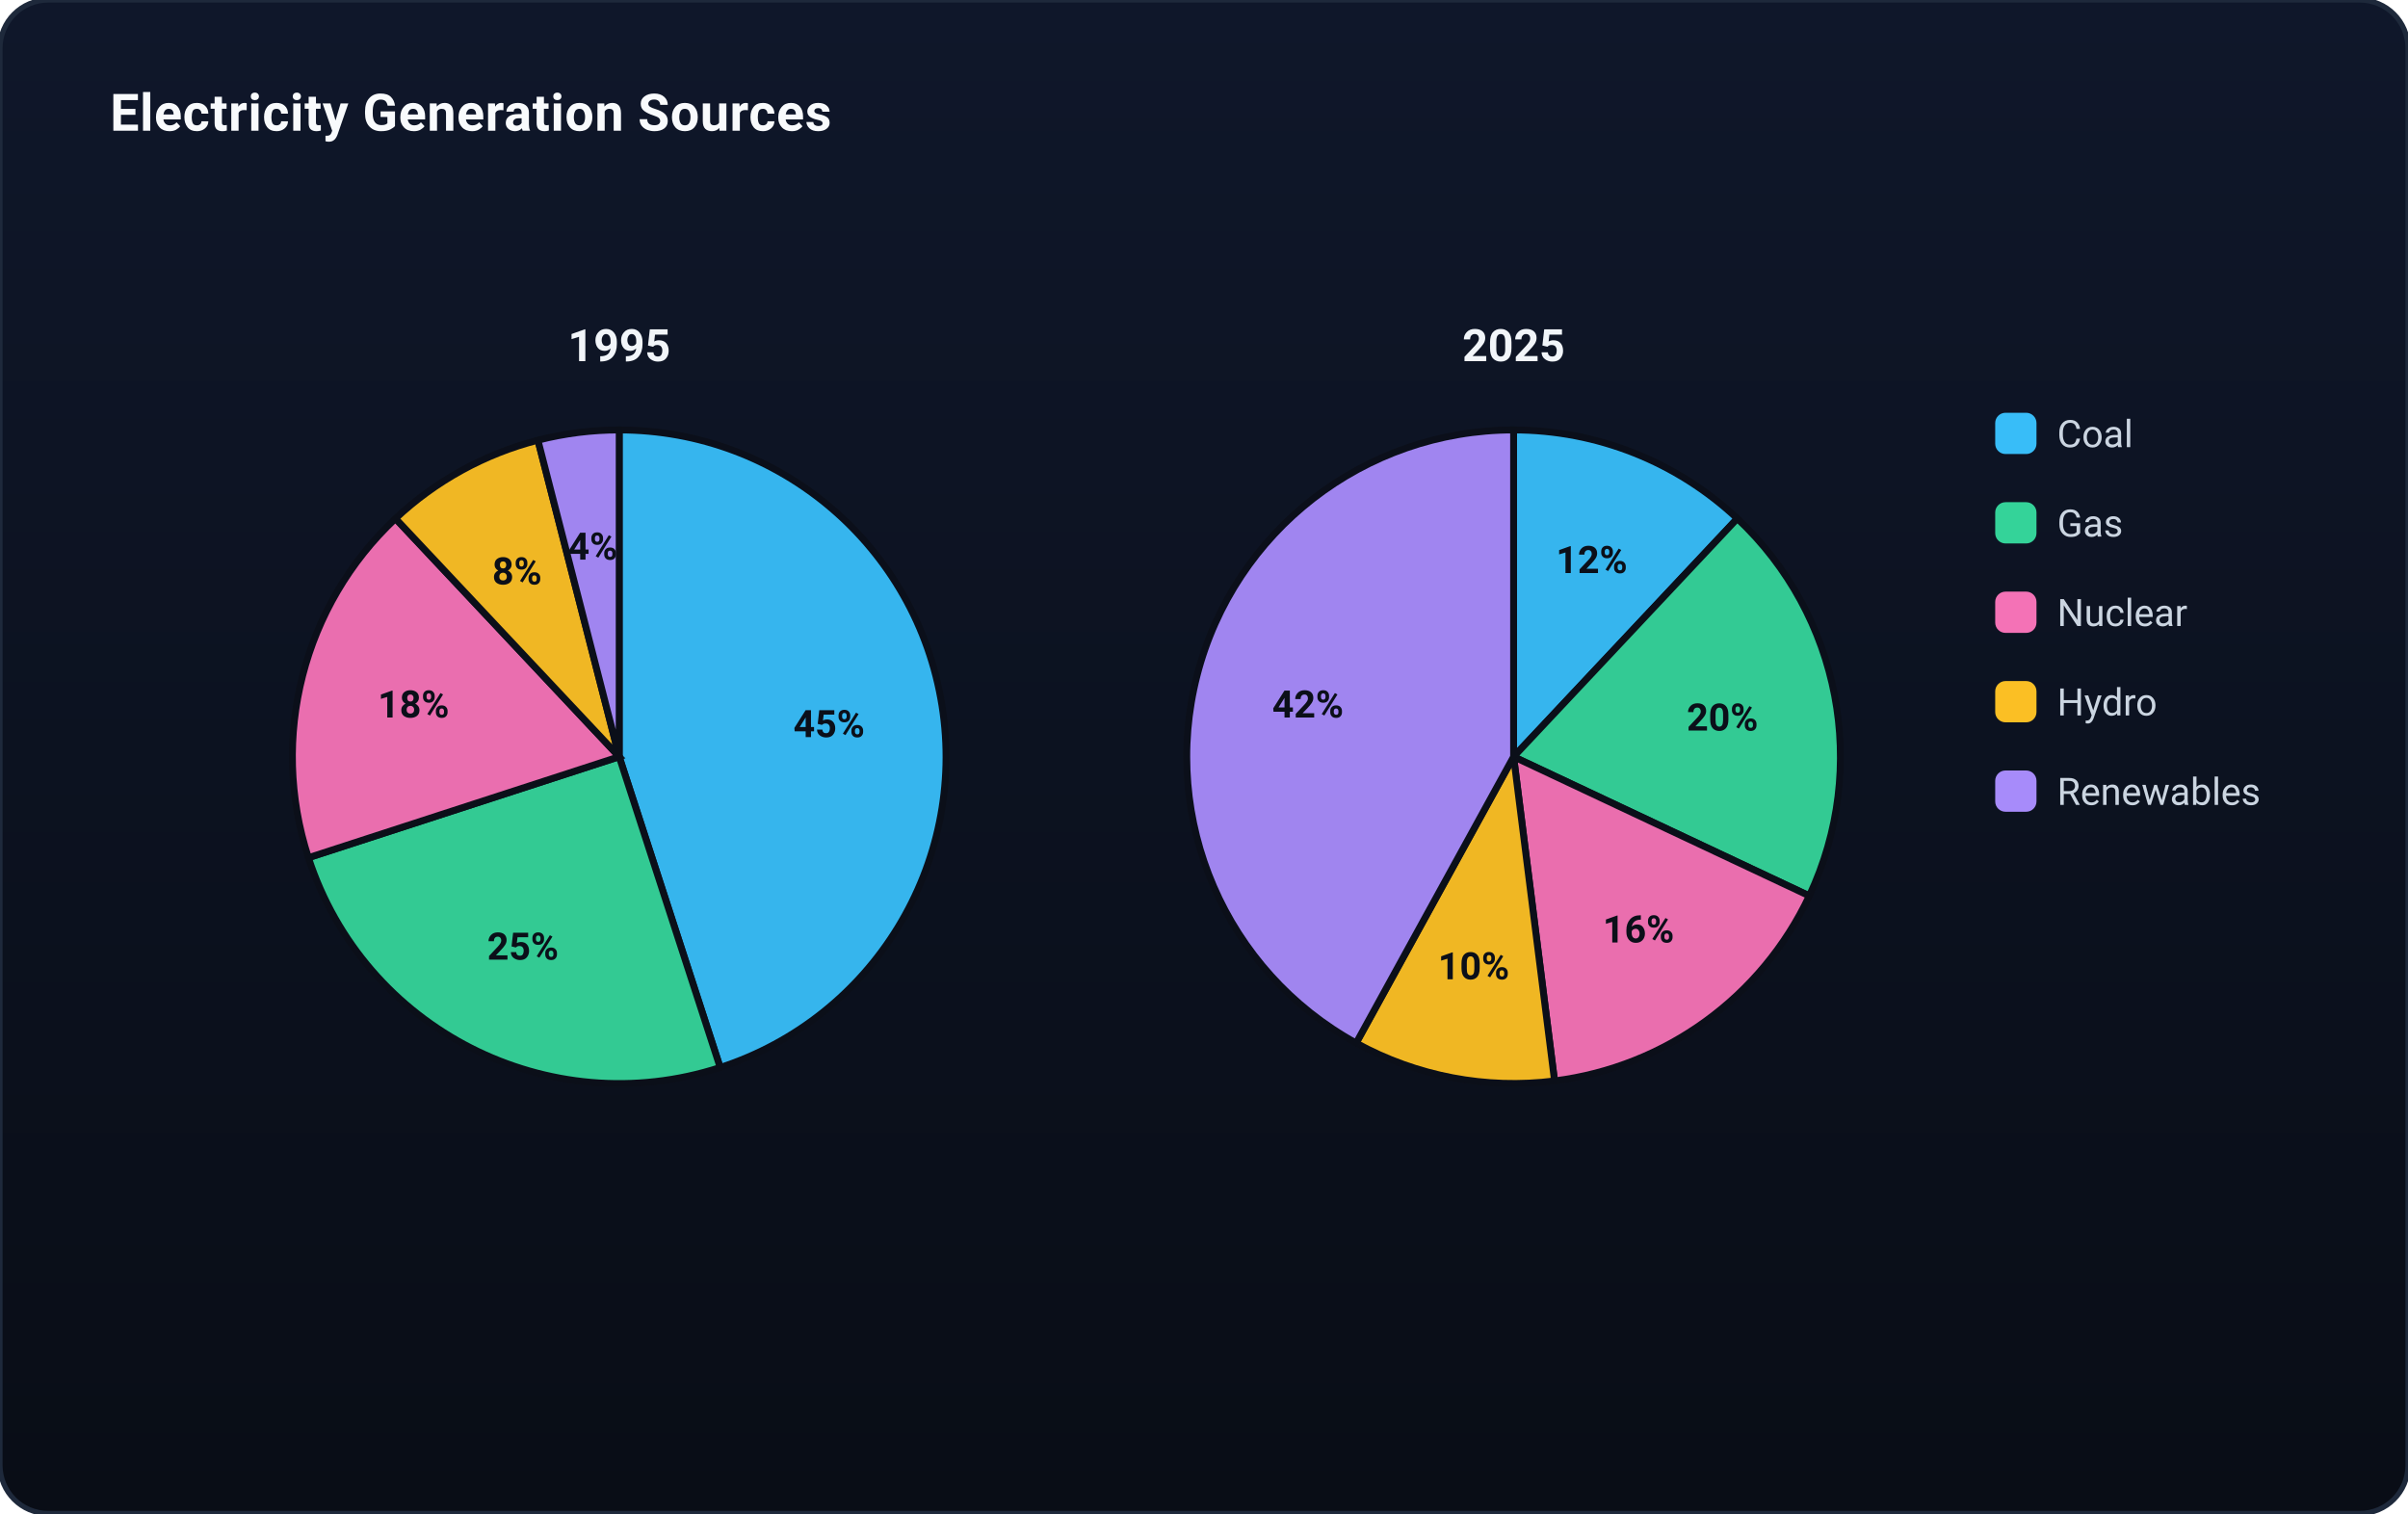
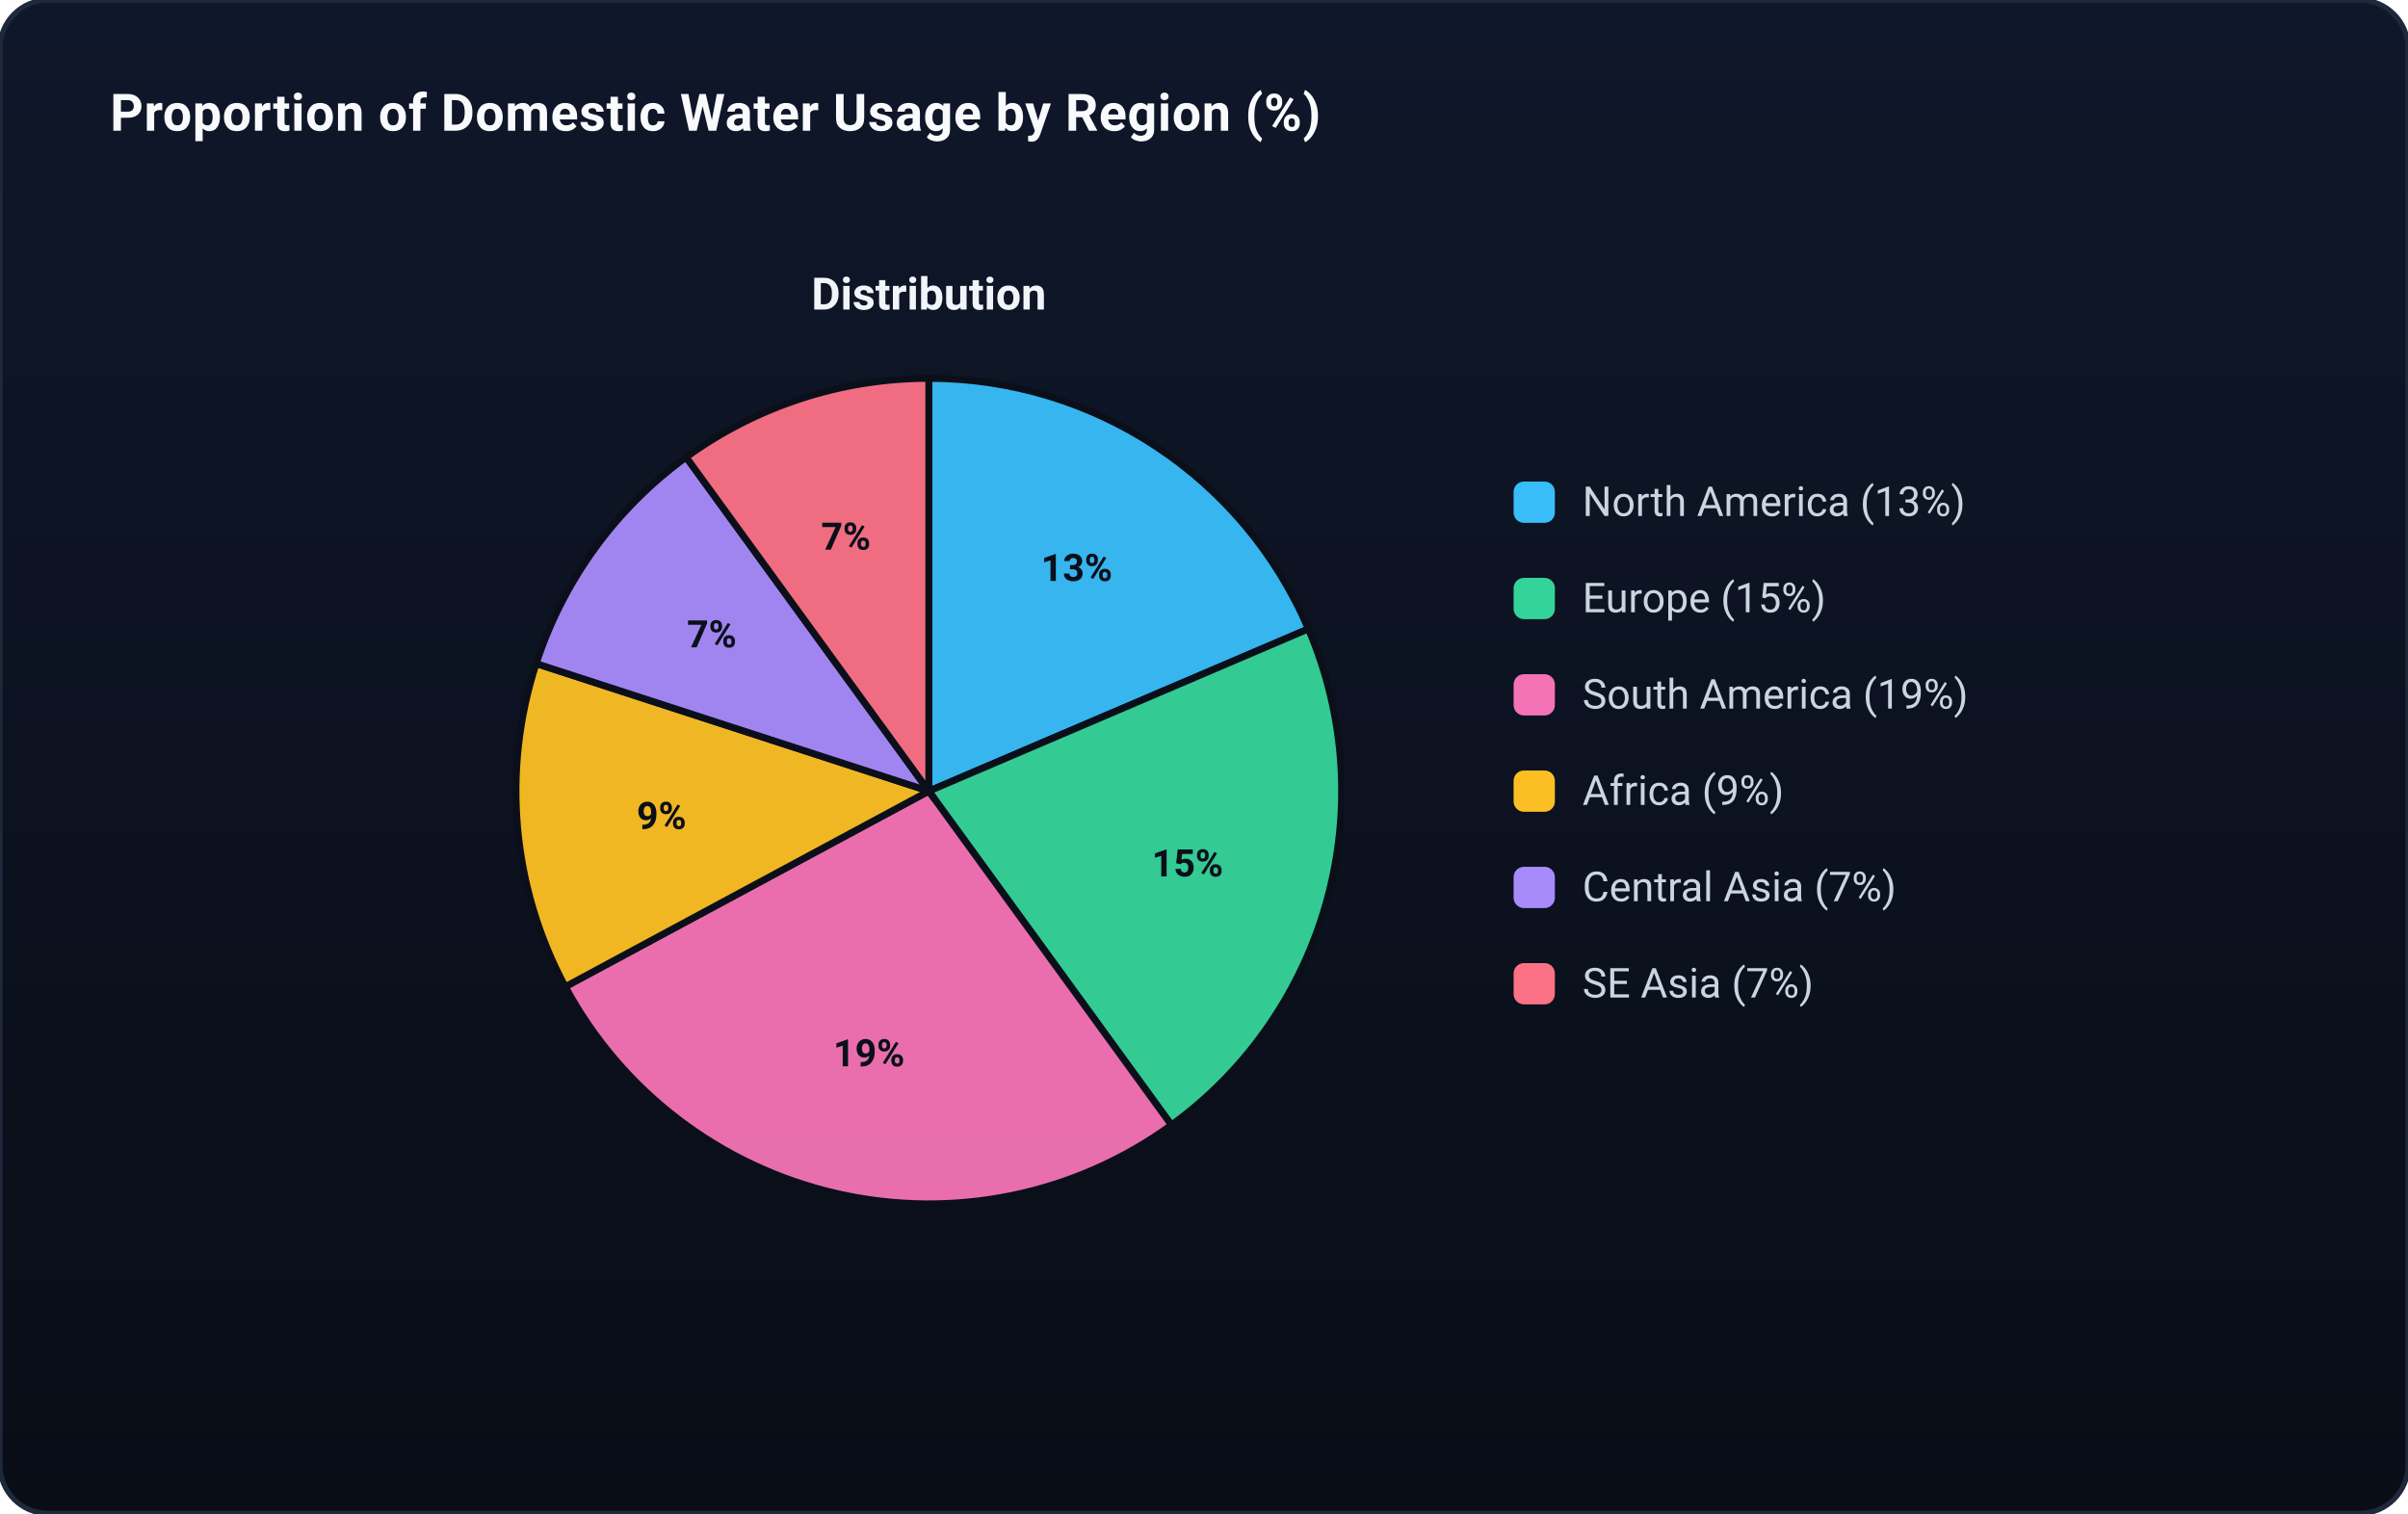
<svg xmlns="http://www.w3.org/2000/svg" viewBox="0 0 700 440" width="100%" height="100%" style="font-family: -apple-system, BlinkMacSystemFont, 'Segoe UI', Roboto, Helvetica, Arial, sans-serif; background: #0b0f19;">
  <defs>
    <linearGradient id="bgGrad" x1="0" y1="0" x2="0" y2="1">
      <stop offset="0%" stop-color="#0f172a" />
      <stop offset="100%" stop-color="#090d16" />
    </linearGradient>
    <filter id="shadow" x="-5%" y="-5%" width="110%" height="115%">
      <feDropShadow dx="0" dy="4" stdDeviation="6" flood-color="#000000" flood-opacity="0.4" />
    </filter>
    <marker id="arrow" viewBox="0 0 10 10" refX="6" refY="5" markerWidth="6" markerHeight="6" orient="auto-start-reverse">
      <path d="M 0 1 L 8 5 L 0 9 z" fill="#38bdf8" />
    </marker>
    <marker id="arrow-emerald" viewBox="0 0 10 10" refX="6" refY="5" markerWidth="6" markerHeight="6" orient="auto-start-reverse">
      <path d="M 0 1 L 8 5 L 0 9 z" fill="#34d399" />
    </marker>
  </defs>
  <rect width="700" height="440" rx="14" fill="url(#bgGrad)" stroke="#1e293b" stroke-width="1.5" />
-   <text x="32" y="38" fill="#f8fafc" font-size="15" font-weight="700" letter-spacing="0.2">Electricity Generation Sources</text>
-   <text x="180" y="105" fill="#f1f5f9" font-size="13" font-weight="600" text-anchor="middle">1995</text>
-   <path d="M 180 220 L 180.00 125.00 A 95 95 0 0 1 209.36 310.35 Z" fill="#38bdf8" stroke="#0b0f19" stroke-width="2" opacity="0.95" />
-   <text x="241.0" y="214.3" fill="#0b0f19" font-size="11" font-weight="700" text-anchor="middle">45%</text>
-   <path d="M 180 220 L 209.36 310.35 A 95 95 0 0 1 89.65 249.36 Z" fill="#34d399" stroke="#0b0f19" stroke-width="2" opacity="0.95" />
-   <text x="152.0" y="279.0" fill="#0b0f19" font-size="11" font-weight="700" text-anchor="middle">25%</text>
-   <path d="M 180 220 L 89.65 249.36 A 95 95 0 0 1 114.97 150.75 Z" fill="#f472b6" stroke="#0b0f19" stroke-width="2" opacity="0.95" />
-   <text x="120.2" y="208.6" fill="#0b0f19" font-size="11" font-weight="700" text-anchor="middle">18%</text>
-   <path d="M 180 220 L 114.97 150.75 A 95 95 0 0 1 156.37 127.98 Z" fill="#fbbf24" stroke="#0b0f19" stroke-width="2" opacity="0.95" />
-   <text x="150.3" y="169.9" fill="#0b0f19" font-size="11" font-weight="700" text-anchor="middle">8%</text>
-   <path d="M 180 220 L 156.37 127.98 A 95 95 0 0 1 180.00 125.00 Z" fill="#a78bfa" stroke="#0b0f19" stroke-width="2" opacity="0.95" />
-   <text x="172.3" y="162.7" fill="#0b0f19" font-size="11" font-weight="700" text-anchor="middle">4%</text>
-   <text x="440" y="105" fill="#f1f5f9" font-size="13" font-weight="600" text-anchor="middle">2025</text>
-   <path d="M 440 220 L 440.00 125.00 A 95 95 0 0 1 505.03 150.75 Z" fill="#38bdf8" stroke="#0b0f19" stroke-width="2" opacity="0.95" />
-   <text x="462.7" y="166.6" fill="#0b0f19" font-size="11" font-weight="700" text-anchor="middle">12%</text>
-   <path d="M 440 220 L 505.03 150.75 A 95 95 0 0 1 525.96 260.45 Z" fill="#34d399" stroke="#0b0f19" stroke-width="2" opacity="0.95" />
-   <text x="500.7" y="212.4" fill="#0b0f19" font-size="11" font-weight="700" text-anchor="middle">20%</text>
-   <path d="M 440 220 L 525.96 260.45 A 95 95 0 0 1 451.91 314.25 Z" fill="#f472b6" stroke="#0b0f19" stroke-width="2" opacity="0.95" />
-   <text x="476.3" y="274.0" fill="#0b0f19" font-size="11" font-weight="700" text-anchor="middle">16%</text>
-   <path d="M 440 220 L 451.91 314.25 A 95 95 0 0 1 394.23 303.25 Z" fill="#fbbf24" stroke="#0b0f19" stroke-width="2" opacity="0.95" />
-   <text x="428.4" y="284.7" fill="#0b0f19" font-size="11" font-weight="700" text-anchor="middle">10%</text>
-   <path d="M 440 220 L 394.23 303.25 A 95 95 0 0 1 440.00 125.00 Z" fill="#a78bfa" stroke="#0b0f19" stroke-width="2" opacity="0.95" />
-   <text x="380.2" y="208.6" fill="#0b0f19" font-size="11" font-weight="700" text-anchor="middle">42%</text>
-   <rect x="580" y="120" width="12" height="12" rx="3" fill="#38bdf8" />
-   <text x="598" y="130" fill="#cbd5e1" font-size="11">Coal</text>
-   <rect x="580" y="146" width="12" height="12" rx="3" fill="#34d399" />
-   <text x="598" y="156" fill="#cbd5e1" font-size="11">Gas</text>
-   <rect x="580" y="172" width="12" height="12" rx="3" fill="#f472b6" />
-   <text x="598" y="182" fill="#cbd5e1" font-size="11">Nuclear</text>
-   <rect x="580" y="198" width="12" height="12" rx="3" fill="#fbbf24" />
-   <text x="598" y="208" fill="#cbd5e1" font-size="11">Hydro</text>
-   <rect x="580" y="224" width="12" height="12" rx="3" fill="#a78bfa" />
-   <text x="598" y="234" fill="#cbd5e1" font-size="11">Renewables</text>
+   <text x="32" y="38" fill="#f8fafc" font-size="15" font-weight="700" letter-spacing="0.2">Proportion of Domestic Water Usage by Region (%)</text>
+   <text x="270" y="90" fill="#f1f5f9" font-size="13" font-weight="600" text-anchor="middle">Distribution</text>
+   <path d="M 270 230 L 270.00 110.00 A 120 120 0 0 1 380.34 182.84 Z" fill="#38bdf8" stroke="#0b0f19" stroke-width="2" opacity="0.95" />
+   <text x="313.0" y="168.9" fill="#0b0f19" font-size="11" font-weight="700" text-anchor="middle">13%</text>
+   <path d="M 270 230 L 380.34 182.84 A 120 120 0 0 1 340.53 327.08 Z" fill="#34d399" stroke="#0b0f19" stroke-width="2" opacity="0.95" />
+   <text x="345.2" y="254.8" fill="#0b0f19" font-size="11" font-weight="700" text-anchor="middle">15%</text>
+   <path d="M 270 230 L 340.53 327.08 A 120 120 0 0 1 164.33 286.86 Z" fill="#f472b6" stroke="#0b0f19" stroke-width="2" opacity="0.95" />
+   <text x="252.6" y="310.0" fill="#0b0f19" font-size="11" font-weight="700" text-anchor="middle">19%</text>
+   <path d="M 270 230 L 164.33 286.86 A 120 120 0 0 1 155.87 192.92 Z" fill="#fbbf24" stroke="#0b0f19" stroke-width="2" opacity="0.95" />
+   <text x="192.3" y="241.0" fill="#0b0f19" font-size="11" font-weight="700" text-anchor="middle">9%</text>
+   <path d="M 270 230 L 155.87 192.92 A 120 120 0 0 1 199.47 132.92 Z" fill="#a78bfa" stroke="#0b0f19" stroke-width="2" opacity="0.95" />
+   <text x="206.9" y="188.2" fill="#0b0f19" font-size="11" font-weight="700" text-anchor="middle">7%</text>
+   <path d="M 270 230 L 199.47 132.92 A 120 120 0 0 1 270.00 110.00 Z" fill="#fb7185" stroke="#0b0f19" stroke-width="2" opacity="0.95" />
+   <text x="245.9" y="159.8" fill="#0b0f19" font-size="11" font-weight="700" text-anchor="middle">7%</text>
+   <rect x="440" y="140" width="12" height="12" rx="3" fill="#38bdf8" />
+   <text x="460" y="150" fill="#cbd5e1" font-size="12">North America (13%)</text>
+   <rect x="440" y="168" width="12" height="12" rx="3" fill="#34d399" />
+   <text x="460" y="178" fill="#cbd5e1" font-size="12">Europe (15%)</text>
+   <rect x="440" y="196" width="12" height="12" rx="3" fill="#f472b6" />
+   <text x="460" y="206" fill="#cbd5e1" font-size="12">South America (19%)</text>
+   <rect x="440" y="224" width="12" height="12" rx="3" fill="#fbbf24" />
+   <text x="460" y="234" fill="#cbd5e1" font-size="12">Africa (9%)</text>
+   <rect x="440" y="252" width="12" height="12" rx="3" fill="#a78bfa" />
+   <text x="460" y="262" fill="#cbd5e1" font-size="12">Central Asia (7%)</text>
+   <rect x="440" y="280" width="12" height="12" rx="3" fill="#fb7185" />
+   <text x="460" y="290" fill="#cbd5e1" font-size="12">SE Asia (7%)</text>
</svg>
